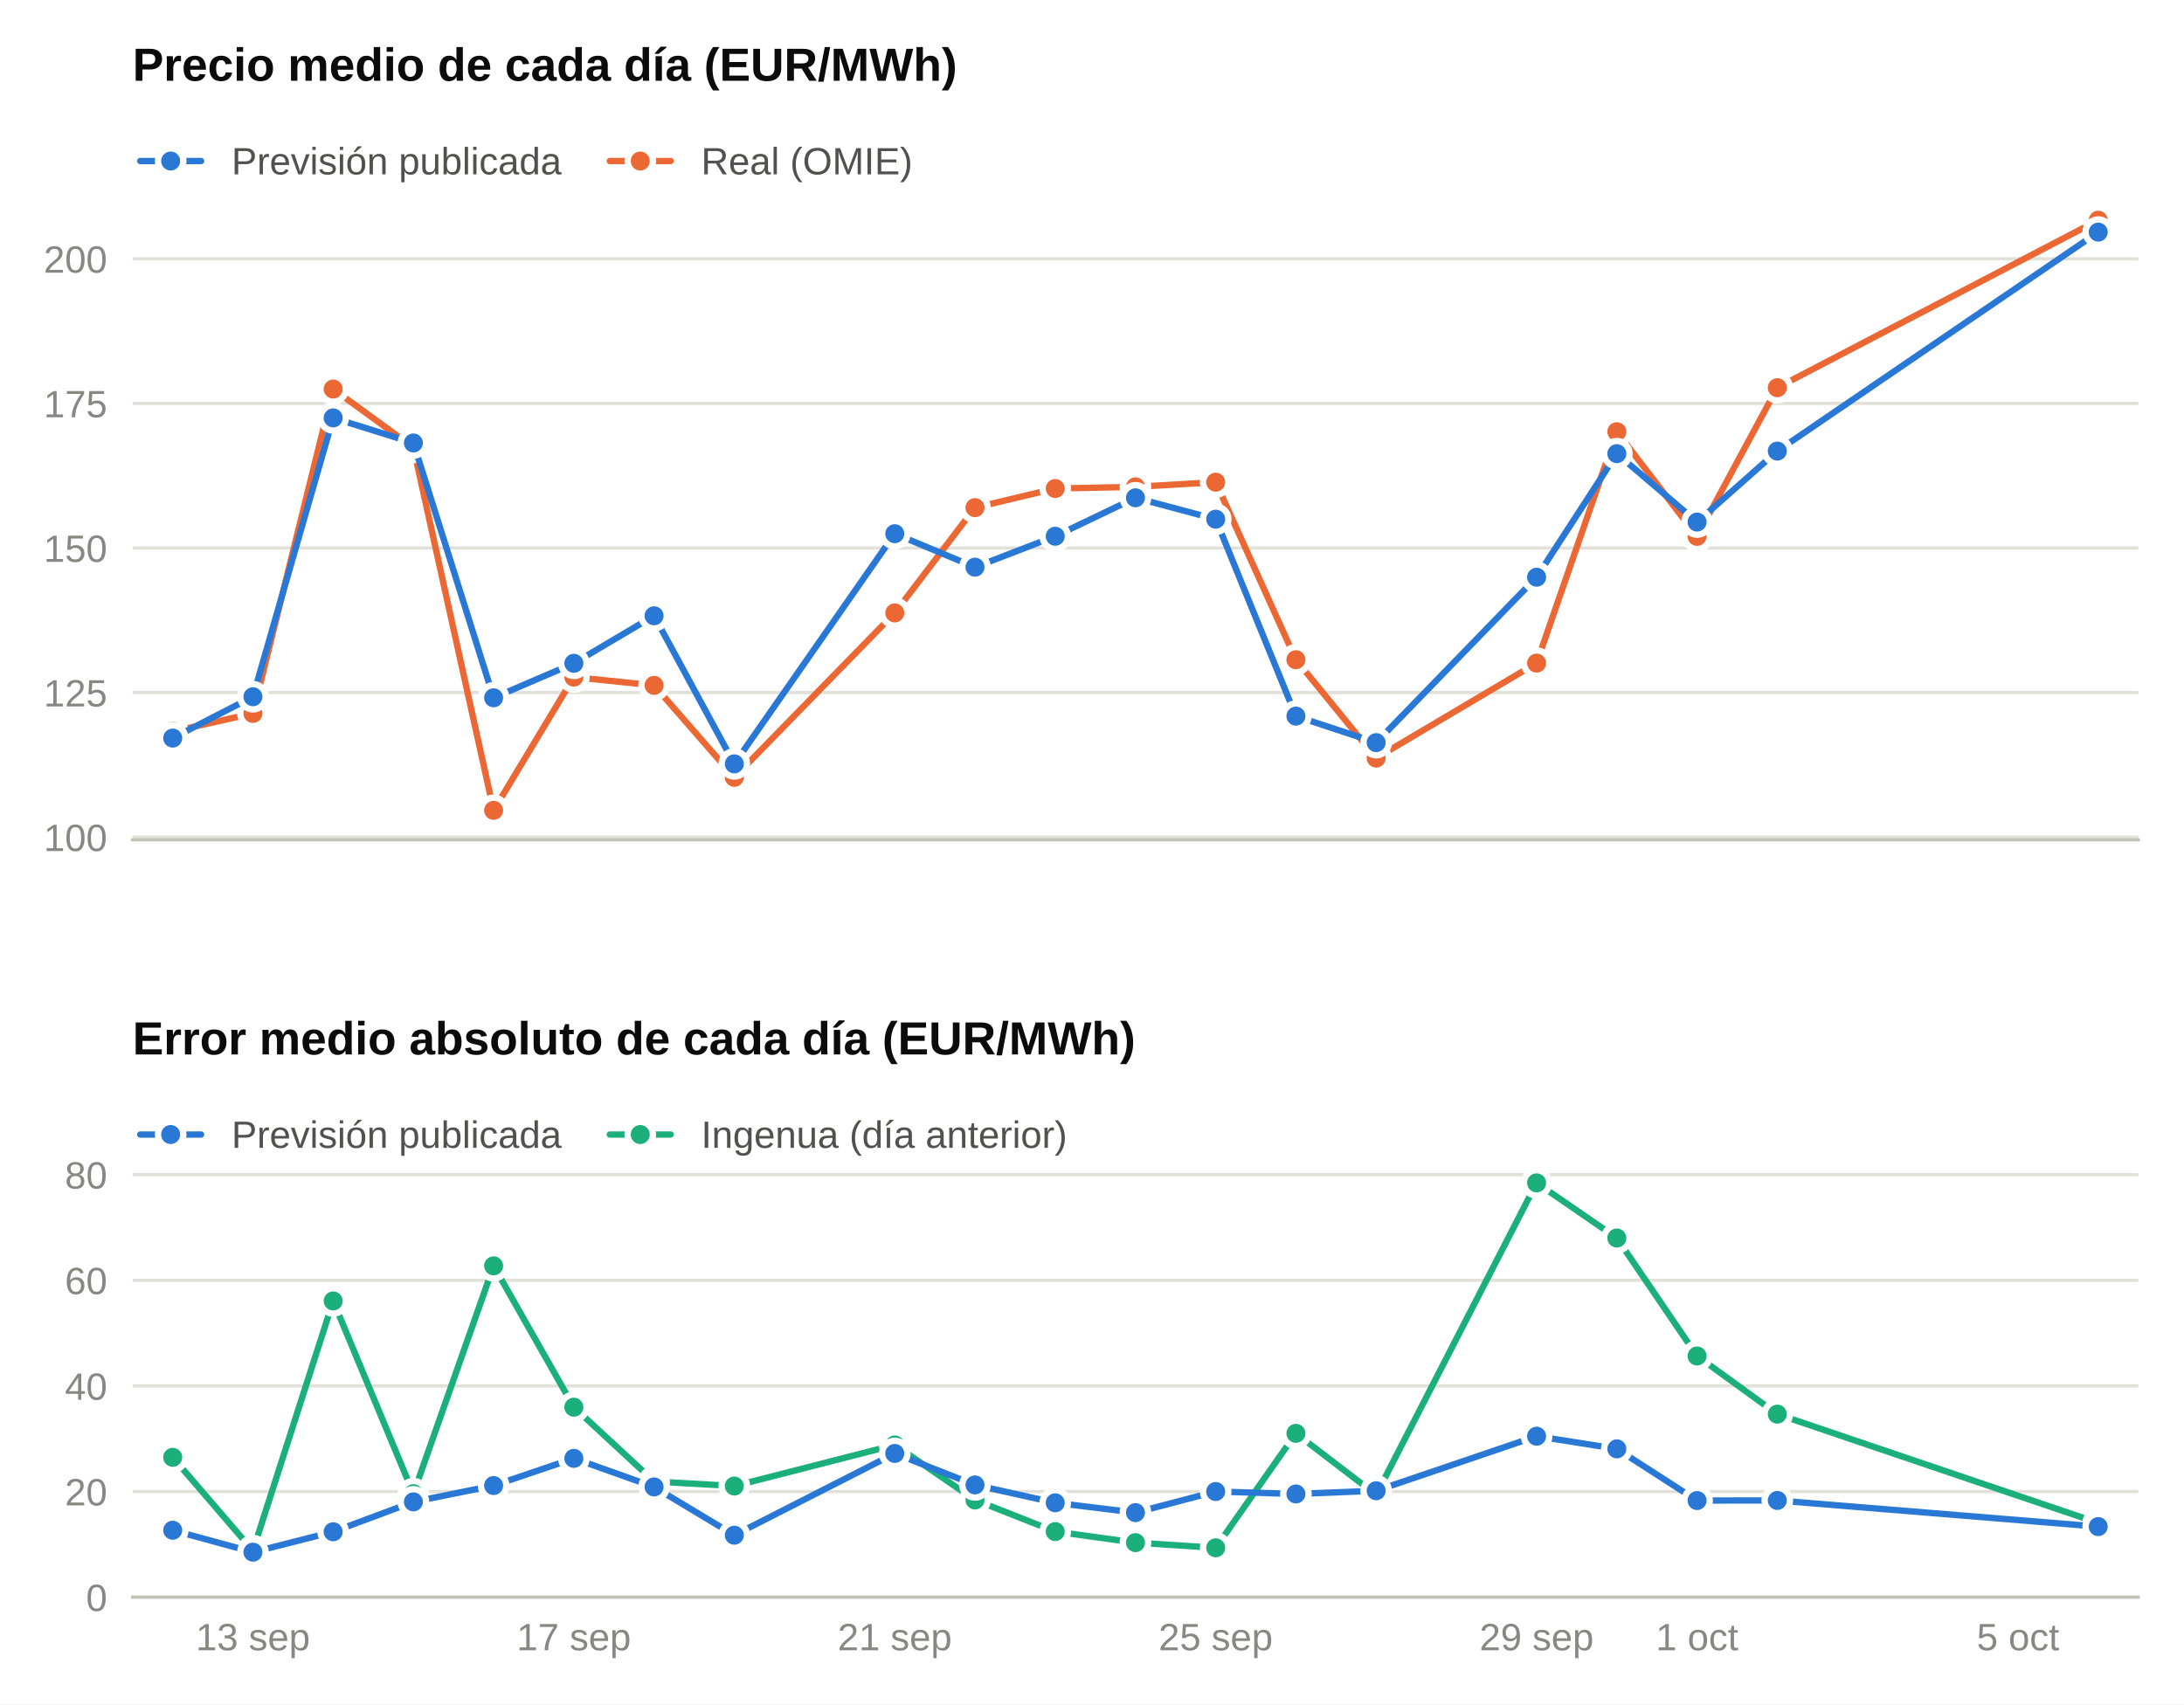
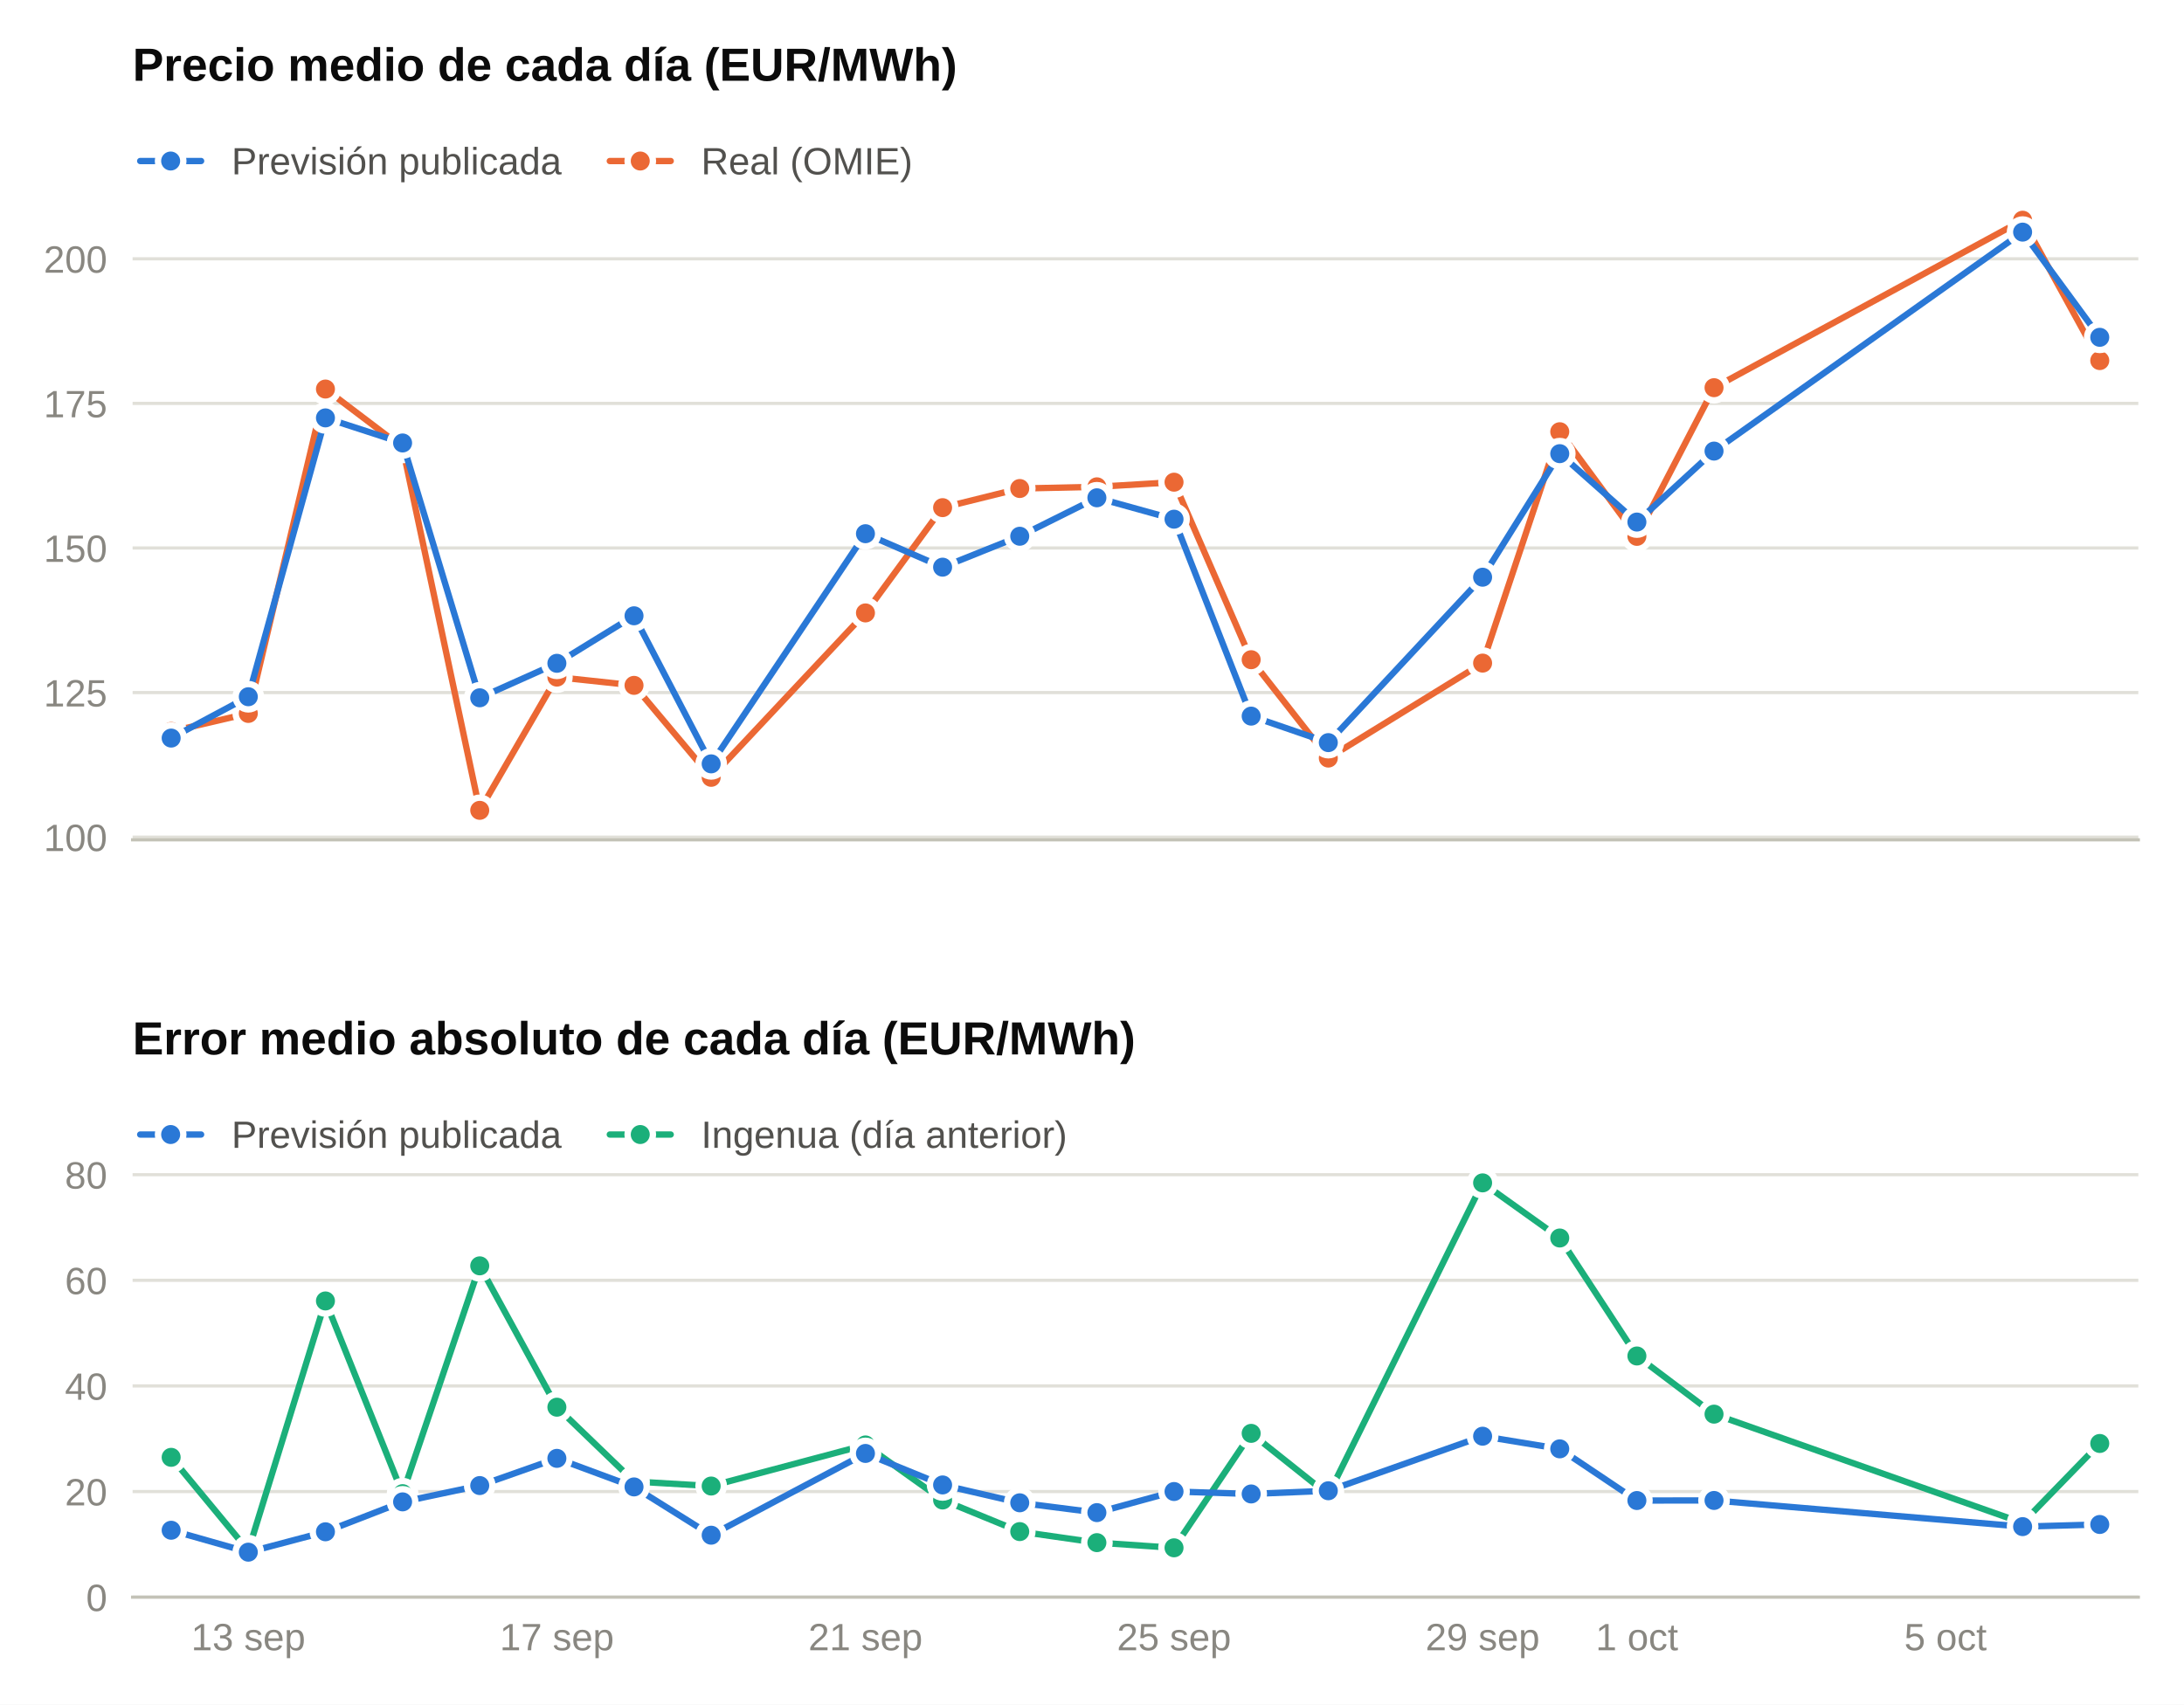
<svg xmlns="http://www.w3.org/2000/svg" xmlns:xlink="http://www.w3.org/1999/xlink" width="516.455pt" height="403.166pt" viewBox="0 0 516.455 403.166" version="1.1">
  <defs>
    <style type="text/css">*{stroke-linejoin: round; stroke-linecap: butt}</style>
  </defs>
  <g id="figure_1">
    <g id="patch_1">
      <path d="M 0 403.166  L 516.455 403.166  L 516.455 0  L 0 0  z " style="fill: #ffffff" />
    </g>
    <g id="axes_1">
      <g id="patch_2">
        <path d="M 31.355 198.629  L 505.655 198.629  L 505.655 45.103  L 31.355 45.103  z " style="fill: #ffffff" />
      </g>
      <g id="matplotlib.axis_1">
        <g id="xtick_1">
          <g id="line2d_1" />
        </g>
        <g id="xtick_2">
          <g id="line2d_2" />
        </g>
        <g id="xtick_3">
          <g id="line2d_3" />
        </g>
        <g id="xtick_4">
          <g id="line2d_4" />
        </g>
        <g id="xtick_5">
          <g id="line2d_5" />
        </g>
        <g id="xtick_6">
          <g id="line2d_6" />
        </g>
        <g id="xtick_7">
          <g id="line2d_7" />
        </g>
      </g>
      <g id="matplotlib.axis_2">
        <g id="ytick_1">
          <g id="line2d_8">
            <path d="M 31.355 197.997  L 505.655 197.997  " clip-path="url(#pcca6787718)" style="fill: none; stroke: #e1e0d9; stroke-width: 0.75; stroke-linecap: square" />
          </g>
          <g id="line2d_9" />
          <g id="text_1">
            <text style="font-size: 9px; font-family: 'Segoe UI', 'Helvetica Neue', 'Arial', 'DejaVu Sans', sans-serif; text-anchor: end; fill: #898781" x="25.355" y="201.273" transform="rotate(-0 25.35469 201.2735)">100</text>
          </g>
        </g>
        <g id="ytick_2">
          <g id="line2d_10">
            <path d="M 31.355 163.801  L 505.655 163.801  " clip-path="url(#pcca6787718)" style="fill: none; stroke: #e1e0d9; stroke-width: 0.75; stroke-linecap: square" />
          </g>
          <g id="line2d_11" />
          <g id="text_2">
            <text style="font-size: 9px; font-family: 'Segoe UI', 'Helvetica Neue', 'Arial', 'DejaVu Sans', sans-serif; text-anchor: end; fill: #898781" x="25.355" y="167.077" transform="rotate(-0 25.35469 167.0773)">125</text>
          </g>
        </g>
        <g id="ytick_3">
          <g id="line2d_12">
            <path d="M 31.355 129.605  L 505.655 129.605  " clip-path="url(#pcca6787718)" style="fill: none; stroke: #e1e0d9; stroke-width: 0.75; stroke-linecap: square" />
          </g>
          <g id="line2d_13" />
          <g id="text_3">
            <text style="font-size: 9px; font-family: 'Segoe UI', 'Helvetica Neue', 'Arial', 'DejaVu Sans', sans-serif; text-anchor: end; fill: #898781" x="25.355" y="132.881" transform="rotate(-0 25.35469 132.8811)">150</text>
          </g>
        </g>
        <g id="ytick_4">
          <g id="line2d_14">
            <path d="M 31.355 95.409  L 505.655 95.409  " clip-path="url(#pcca6787718)" style="fill: none; stroke: #e1e0d9; stroke-width: 0.75; stroke-linecap: square" />
          </g>
          <g id="line2d_15" />
          <g id="text_4">
            <text style="font-size: 9px; font-family: 'Segoe UI', 'Helvetica Neue', 'Arial', 'DejaVu Sans', sans-serif; text-anchor: end; fill: #898781" x="25.355" y="98.685" transform="rotate(-0 25.35469 98.68498)">175</text>
          </g>
        </g>
        <g id="ytick_5">
          <g id="line2d_16">
            <path d="M 31.355 61.213  L 505.655 61.213  " clip-path="url(#pcca6787718)" style="fill: none; stroke: #e1e0d9; stroke-width: 0.75; stroke-linecap: square" />
          </g>
          <g id="line2d_17" />
          <g id="text_5">
            <text style="font-size: 9px; font-family: 'Segoe UI', 'Helvetica Neue', 'Arial', 'DejaVu Sans', sans-serif; text-anchor: end; fill: #898781" x="25.355" y="64.489" transform="rotate(-0 25.35469 64.48881)">200</text>
          </g>
        </g>
      </g>
      <g id="line2d_18">
-         <path d="M 40.841 172.996  L 59.813 168.735  L 78.785 92.013  L 97.757 105.835  L 116.729 191.651  L 135.701 160.141  L 154.673 162.096  L 173.645 183.845  L 211.589 144.961  L 230.561 120.063  L 249.533 115.539  L 268.505 115.139  L 287.477 114.042  L 306.449 156.027  L 325.421 179.292  L 363.365 156.83  L 382.337 102.106  L 401.309 126.857  L 420.281 91.69  L 496.169 52.082  " clip-path="url(#pcca6787718)" style="fill: none; stroke: #eb6834; stroke-width: 1.5; stroke-linecap: round" />
+         <path d="M 40.476 172.996  L 58.718 168.735  L 76.96 92.013  L 95.203 105.835  L 113.445 191.651  L 131.687 160.141  L 149.93 162.096  L 168.172 183.845  L 204.657 144.961  L 222.899 120.063  L 241.141 115.539  L 259.384 115.139  L 277.626 114.042  L 295.868 156.027  L 314.11 179.292  L 350.595 156.83  L 368.837 102.106  L 387.08 126.857  L 405.322 91.69  L 478.291 52.082  L 496.534 85.28  " clip-path="url(#pcca6787718)" style="fill: none; stroke: #eb6834; stroke-width: 1.5; stroke-linecap: round" />
        <defs>
          <path id="m348eba89e2" d="M 0 3  C 0.796 3 1.559 2.684 2.121 2.121  C 2.684 1.559 3 0.796 3 0  C 3 -0.796 2.684 -1.559 2.121 -2.121  C 1.559 -2.684 0.796 -3 0 -3  C -0.796 -3 -1.559 -2.684 -2.121 -2.121  C -2.684 -1.559 -3 -0.796 -3 0  C -3 0.796 -2.684 1.559 -2.121 2.121  C -1.559 2.684 -0.796 3 0 3  z " style="stroke: #ffffff; stroke-width: 1.5" />
        </defs>
        <g clip-path="url(#pcca6787718)">
-           <use xlink:href="#m348eba89e2" x="40.841" y="172.996" style="fill: #eb6834; stroke: #ffffff; stroke-width: 1.5" />
-           <use xlink:href="#m348eba89e2" x="59.813" y="168.735" style="fill: #eb6834; stroke: #ffffff; stroke-width: 1.5" />
-           <use xlink:href="#m348eba89e2" x="78.785" y="92.013" style="fill: #eb6834; stroke: #ffffff; stroke-width: 1.5" />
-           <use xlink:href="#m348eba89e2" x="97.757" y="105.835" style="fill: #eb6834; stroke: #ffffff; stroke-width: 1.5" />
-           <use xlink:href="#m348eba89e2" x="116.729" y="191.651" style="fill: #eb6834; stroke: #ffffff; stroke-width: 1.5" />
-           <use xlink:href="#m348eba89e2" x="135.701" y="160.141" style="fill: #eb6834; stroke: #ffffff; stroke-width: 1.5" />
-           <use xlink:href="#m348eba89e2" x="154.673" y="162.096" style="fill: #eb6834; stroke: #ffffff; stroke-width: 1.5" />
-           <use xlink:href="#m348eba89e2" x="173.645" y="183.845" style="fill: #eb6834; stroke: #ffffff; stroke-width: 1.5" />
-           <use xlink:href="#m348eba89e2" x="211.589" y="144.961" style="fill: #eb6834; stroke: #ffffff; stroke-width: 1.5" />
-           <use xlink:href="#m348eba89e2" x="230.561" y="120.063" style="fill: #eb6834; stroke: #ffffff; stroke-width: 1.5" />
-           <use xlink:href="#m348eba89e2" x="249.533" y="115.539" style="fill: #eb6834; stroke: #ffffff; stroke-width: 1.5" />
-           <use xlink:href="#m348eba89e2" x="268.505" y="115.139" style="fill: #eb6834; stroke: #ffffff; stroke-width: 1.5" />
-           <use xlink:href="#m348eba89e2" x="287.477" y="114.042" style="fill: #eb6834; stroke: #ffffff; stroke-width: 1.5" />
-           <use xlink:href="#m348eba89e2" x="306.449" y="156.027" style="fill: #eb6834; stroke: #ffffff; stroke-width: 1.5" />
-           <use xlink:href="#m348eba89e2" x="325.421" y="179.292" style="fill: #eb6834; stroke: #ffffff; stroke-width: 1.5" />
-           <use xlink:href="#m348eba89e2" x="363.365" y="156.83" style="fill: #eb6834; stroke: #ffffff; stroke-width: 1.5" />
-           <use xlink:href="#m348eba89e2" x="382.337" y="102.106" style="fill: #eb6834; stroke: #ffffff; stroke-width: 1.5" />
-           <use xlink:href="#m348eba89e2" x="401.309" y="126.857" style="fill: #eb6834; stroke: #ffffff; stroke-width: 1.5" />
-           <use xlink:href="#m348eba89e2" x="420.281" y="91.69" style="fill: #eb6834; stroke: #ffffff; stroke-width: 1.5" />
-           <use xlink:href="#m348eba89e2" x="496.169" y="52.082" style="fill: #eb6834; stroke: #ffffff; stroke-width: 1.5" />
+           <use xlink:href="#m348eba89e2" x="40.476" y="172.996" style="fill: #eb6834; stroke: #ffffff; stroke-width: 1.5" />
+           <use xlink:href="#m348eba89e2" x="58.718" y="168.735" style="fill: #eb6834; stroke: #ffffff; stroke-width: 1.5" />
+           <use xlink:href="#m348eba89e2" x="76.96" y="92.013" style="fill: #eb6834; stroke: #ffffff; stroke-width: 1.5" />
+           <use xlink:href="#m348eba89e2" x="95.203" y="105.835" style="fill: #eb6834; stroke: #ffffff; stroke-width: 1.5" />
+           <use xlink:href="#m348eba89e2" x="113.445" y="191.651" style="fill: #eb6834; stroke: #ffffff; stroke-width: 1.5" />
+           <use xlink:href="#m348eba89e2" x="131.687" y="160.141" style="fill: #eb6834; stroke: #ffffff; stroke-width: 1.5" />
+           <use xlink:href="#m348eba89e2" x="149.93" y="162.096" style="fill: #eb6834; stroke: #ffffff; stroke-width: 1.5" />
+           <use xlink:href="#m348eba89e2" x="168.172" y="183.845" style="fill: #eb6834; stroke: #ffffff; stroke-width: 1.5" />
+           <use xlink:href="#m348eba89e2" x="204.657" y="144.961" style="fill: #eb6834; stroke: #ffffff; stroke-width: 1.5" />
+           <use xlink:href="#m348eba89e2" x="222.899" y="120.063" style="fill: #eb6834; stroke: #ffffff; stroke-width: 1.5" />
+           <use xlink:href="#m348eba89e2" x="241.141" y="115.539" style="fill: #eb6834; stroke: #ffffff; stroke-width: 1.5" />
+           <use xlink:href="#m348eba89e2" x="259.384" y="115.139" style="fill: #eb6834; stroke: #ffffff; stroke-width: 1.5" />
+           <use xlink:href="#m348eba89e2" x="277.626" y="114.042" style="fill: #eb6834; stroke: #ffffff; stroke-width: 1.5" />
+           <use xlink:href="#m348eba89e2" x="295.868" y="156.027" style="fill: #eb6834; stroke: #ffffff; stroke-width: 1.5" />
+           <use xlink:href="#m348eba89e2" x="314.11" y="179.292" style="fill: #eb6834; stroke: #ffffff; stroke-width: 1.5" />
+           <use xlink:href="#m348eba89e2" x="350.595" y="156.83" style="fill: #eb6834; stroke: #ffffff; stroke-width: 1.5" />
+           <use xlink:href="#m348eba89e2" x="368.837" y="102.106" style="fill: #eb6834; stroke: #ffffff; stroke-width: 1.5" />
+           <use xlink:href="#m348eba89e2" x="387.08" y="126.857" style="fill: #eb6834; stroke: #ffffff; stroke-width: 1.5" />
+           <use xlink:href="#m348eba89e2" x="405.322" y="91.69" style="fill: #eb6834; stroke: #ffffff; stroke-width: 1.5" />
+           <use xlink:href="#m348eba89e2" x="478.291" y="52.082" style="fill: #eb6834; stroke: #ffffff; stroke-width: 1.5" />
+           <use xlink:href="#m348eba89e2" x="496.534" y="85.28" style="fill: #eb6834; stroke: #ffffff; stroke-width: 1.5" />
        </g>
      </g>
      <g id="patch_3">
        <path d="M 31.355 198.629  L 505.655 198.629  " style="fill: none; stroke: #c3c2b7; stroke-width: 0.75; stroke-linejoin: miter; stroke-linecap: square" />
      </g>
      <g id="line2d_19">
-         <path d="M 40.841 174.563  L 59.813 164.785  L 78.785 98.835  L 97.757 104.766  L 116.729 165.035  L 135.701 156.877  L 154.673 145.64  L 173.645 180.659  L 211.589 126.227  L 230.561 134.141  L 249.533 126.827  L 268.505 117.732  L 287.477 122.792  L 306.449 169.369  L 325.421 175.635  L 363.365 136.515  L 382.337 107.296  L 401.309 123.47  L 420.281 106.687  L 496.169 54.899  " clip-path="url(#pcca6787718)" style="fill: none; stroke: #2a78d6; stroke-width: 1.5; stroke-linecap: round" />
+         <path d="M 40.476 174.563  L 58.718 164.785  L 76.96 98.835  L 95.203 104.766  L 113.445 165.035  L 131.687 156.877  L 149.93 145.64  L 168.172 180.659  L 204.657 126.227  L 222.899 134.141  L 241.141 126.827  L 259.384 117.732  L 277.626 122.792  L 295.868 169.369  L 314.11 175.635  L 350.595 136.515  L 368.837 107.296  L 387.08 123.47  L 405.322 106.687  L 478.291 54.899  L 496.534 79.778  " clip-path="url(#pcca6787718)" style="fill: none; stroke: #2a78d6; stroke-width: 1.5; stroke-linecap: round" />
        <defs>
          <path id="m79700483b9" d="M 0 3  C 0.796 3 1.559 2.684 2.121 2.121  C 2.684 1.559 3 0.796 3 0  C 3 -0.796 2.684 -1.559 2.121 -2.121  C 1.559 -2.684 0.796 -3 0 -3  C -0.796 -3 -1.559 -2.684 -2.121 -2.121  C -2.684 -1.559 -3 -0.796 -3 0  C -3 0.796 -2.684 1.559 -2.121 2.121  C -1.559 2.684 -0.796 3 0 3  z " style="stroke: #ffffff; stroke-width: 1.5" />
        </defs>
        <g clip-path="url(#pcca6787718)">
-           <use xlink:href="#m79700483b9" x="40.841" y="174.563" style="fill: #2a78d6; stroke: #ffffff; stroke-width: 1.5" />
-           <use xlink:href="#m79700483b9" x="59.813" y="164.785" style="fill: #2a78d6; stroke: #ffffff; stroke-width: 1.5" />
-           <use xlink:href="#m79700483b9" x="78.785" y="98.835" style="fill: #2a78d6; stroke: #ffffff; stroke-width: 1.5" />
-           <use xlink:href="#m79700483b9" x="97.757" y="104.766" style="fill: #2a78d6; stroke: #ffffff; stroke-width: 1.5" />
-           <use xlink:href="#m79700483b9" x="116.729" y="165.035" style="fill: #2a78d6; stroke: #ffffff; stroke-width: 1.5" />
-           <use xlink:href="#m79700483b9" x="135.701" y="156.877" style="fill: #2a78d6; stroke: #ffffff; stroke-width: 1.5" />
-           <use xlink:href="#m79700483b9" x="154.673" y="145.64" style="fill: #2a78d6; stroke: #ffffff; stroke-width: 1.5" />
-           <use xlink:href="#m79700483b9" x="173.645" y="180.659" style="fill: #2a78d6; stroke: #ffffff; stroke-width: 1.5" />
-           <use xlink:href="#m79700483b9" x="211.589" y="126.227" style="fill: #2a78d6; stroke: #ffffff; stroke-width: 1.5" />
-           <use xlink:href="#m79700483b9" x="230.561" y="134.141" style="fill: #2a78d6; stroke: #ffffff; stroke-width: 1.5" />
-           <use xlink:href="#m79700483b9" x="249.533" y="126.827" style="fill: #2a78d6; stroke: #ffffff; stroke-width: 1.5" />
-           <use xlink:href="#m79700483b9" x="268.505" y="117.732" style="fill: #2a78d6; stroke: #ffffff; stroke-width: 1.5" />
-           <use xlink:href="#m79700483b9" x="287.477" y="122.792" style="fill: #2a78d6; stroke: #ffffff; stroke-width: 1.5" />
-           <use xlink:href="#m79700483b9" x="306.449" y="169.369" style="fill: #2a78d6; stroke: #ffffff; stroke-width: 1.5" />
-           <use xlink:href="#m79700483b9" x="325.421" y="175.635" style="fill: #2a78d6; stroke: #ffffff; stroke-width: 1.5" />
-           <use xlink:href="#m79700483b9" x="363.365" y="136.515" style="fill: #2a78d6; stroke: #ffffff; stroke-width: 1.5" />
-           <use xlink:href="#m79700483b9" x="382.337" y="107.296" style="fill: #2a78d6; stroke: #ffffff; stroke-width: 1.5" />
-           <use xlink:href="#m79700483b9" x="401.309" y="123.47" style="fill: #2a78d6; stroke: #ffffff; stroke-width: 1.5" />
-           <use xlink:href="#m79700483b9" x="420.281" y="106.687" style="fill: #2a78d6; stroke: #ffffff; stroke-width: 1.5" />
-           <use xlink:href="#m79700483b9" x="496.169" y="54.899" style="fill: #2a78d6; stroke: #ffffff; stroke-width: 1.5" />
+           <use xlink:href="#m79700483b9" x="40.476" y="174.563" style="fill: #2a78d6; stroke: #ffffff; stroke-width: 1.5" />
+           <use xlink:href="#m79700483b9" x="58.718" y="164.785" style="fill: #2a78d6; stroke: #ffffff; stroke-width: 1.5" />
+           <use xlink:href="#m79700483b9" x="76.96" y="98.835" style="fill: #2a78d6; stroke: #ffffff; stroke-width: 1.5" />
+           <use xlink:href="#m79700483b9" x="95.203" y="104.766" style="fill: #2a78d6; stroke: #ffffff; stroke-width: 1.5" />
+           <use xlink:href="#m79700483b9" x="113.445" y="165.035" style="fill: #2a78d6; stroke: #ffffff; stroke-width: 1.5" />
+           <use xlink:href="#m79700483b9" x="131.687" y="156.877" style="fill: #2a78d6; stroke: #ffffff; stroke-width: 1.5" />
+           <use xlink:href="#m79700483b9" x="149.93" y="145.64" style="fill: #2a78d6; stroke: #ffffff; stroke-width: 1.5" />
+           <use xlink:href="#m79700483b9" x="168.172" y="180.659" style="fill: #2a78d6; stroke: #ffffff; stroke-width: 1.5" />
+           <use xlink:href="#m79700483b9" x="204.657" y="126.227" style="fill: #2a78d6; stroke: #ffffff; stroke-width: 1.5" />
+           <use xlink:href="#m79700483b9" x="222.899" y="134.141" style="fill: #2a78d6; stroke: #ffffff; stroke-width: 1.5" />
+           <use xlink:href="#m79700483b9" x="241.141" y="126.827" style="fill: #2a78d6; stroke: #ffffff; stroke-width: 1.5" />
+           <use xlink:href="#m79700483b9" x="259.384" y="117.732" style="fill: #2a78d6; stroke: #ffffff; stroke-width: 1.5" />
+           <use xlink:href="#m79700483b9" x="277.626" y="122.792" style="fill: #2a78d6; stroke: #ffffff; stroke-width: 1.5" />
+           <use xlink:href="#m79700483b9" x="295.868" y="169.369" style="fill: #2a78d6; stroke: #ffffff; stroke-width: 1.5" />
+           <use xlink:href="#m79700483b9" x="314.11" y="175.635" style="fill: #2a78d6; stroke: #ffffff; stroke-width: 1.5" />
+           <use xlink:href="#m79700483b9" x="350.595" y="136.515" style="fill: #2a78d6; stroke: #ffffff; stroke-width: 1.5" />
+           <use xlink:href="#m79700483b9" x="368.837" y="107.296" style="fill: #2a78d6; stroke: #ffffff; stroke-width: 1.5" />
+           <use xlink:href="#m79700483b9" x="387.08" y="123.47" style="fill: #2a78d6; stroke: #ffffff; stroke-width: 1.5" />
+           <use xlink:href="#m79700483b9" x="405.322" y="106.687" style="fill: #2a78d6; stroke: #ffffff; stroke-width: 1.5" />
+           <use xlink:href="#m79700483b9" x="478.291" y="54.899" style="fill: #2a78d6; stroke: #ffffff; stroke-width: 1.5" />
+           <use xlink:href="#m79700483b9" x="496.534" y="79.778" style="fill: #2a78d6; stroke: #ffffff; stroke-width: 1.5" />
        </g>
      </g>
      <g id="text_6">
        <text style="font-weight: 600; font-size: 11px; font-family: 'Segoe UI', 'Helvetica Neue', 'Arial', 'DejaVu Sans', sans-serif; text-anchor: start; fill: #0b0b0b" x="31.355" y="19.103" transform="rotate(-0 31.35469 19.10328)">Precio medio de cada día (EUR/MWh)</text>
      </g>
      <g id="legend_1">
        <g id="line2d_20">
          <path d="M 33.155 38.083  L 40.355 38.083  L 47.555 38.083  " style="fill: none; stroke: #2a78d6; stroke-width: 1.5; stroke-linecap: round" />
          <g>
            <use xlink:href="#m79700483b9" x="40.355" y="38.083" style="fill: #2a78d6; stroke: #ffffff; stroke-width: 1.5" />
          </g>
        </g>
        <g id="text_7">
          <text style="font-size: 9px; font-family: 'Segoe UI', 'Helvetica Neue', 'Arial', 'DejaVu Sans', sans-serif; text-anchor: start; fill: #52514e" x="54.755" y="41.233" transform="rotate(-0 54.75469 41.23328)">Previsión publicada</text>
        </g>
        <g id="line2d_21">
          <path d="M 144.203 38.083  L 151.403 38.083  L 158.603 38.083  " style="fill: none; stroke: #eb6834; stroke-width: 1.5; stroke-linecap: round" />
          <g>
            <use xlink:href="#m348eba89e2" x="151.403" y="38.083" style="fill: #eb6834; stroke: #ffffff; stroke-width: 1.5" />
          </g>
        </g>
        <g id="text_8">
          <text style="font-size: 9px; font-family: 'Segoe UI', 'Helvetica Neue', 'Arial', 'DejaVu Sans', sans-serif; text-anchor: start; fill: #52514e" x="165.803" y="41.233" transform="rotate(-0 165.8034 41.23328)">Real (OMIE)</text>
        </g>
      </g>
    </g>
    <g id="axes_2">
      <g id="patch_4">
        <path d="M 31.355 377.743  L 505.655 377.743  L 505.655 275.393  L 31.355 275.393  z " style="fill: #ffffff" />
      </g>
      <g id="matplotlib.axis_3">
        <g id="xtick_8">
          <g id="line2d_22" />
          <g id="text_9">
-             <text style="font-size: 9px; font-family: 'Segoe UI', 'Helvetica Neue', 'Arial', 'DejaVu Sans', sans-serif; text-anchor: middle; fill: #898781" x="59.813" y="390.296" transform="rotate(-0 59.81269 390.2955)">13 sep</text>
+             <text style="font-size: 9px; font-family: 'Segoe UI', 'Helvetica Neue', 'Arial', 'DejaVu Sans', sans-serif; text-anchor: middle; fill: #898781" x="58.718" y="390.296" transform="rotate(-0 58.71815 390.2955)">13 sep</text>
          </g>
        </g>
        <g id="xtick_9">
          <g id="line2d_23" />
          <g id="text_10">
-             <text style="font-size: 9px; font-family: 'Segoe UI', 'Helvetica Neue', 'Arial', 'DejaVu Sans', sans-serif; text-anchor: middle; fill: #898781" x="135.701" y="390.296" transform="rotate(-0 135.7007 390.2955)">17 sep</text>
+             <text style="font-size: 9px; font-family: 'Segoe UI', 'Helvetica Neue', 'Arial', 'DejaVu Sans', sans-serif; text-anchor: middle; fill: #898781" x="131.687" y="390.296" transform="rotate(-0 131.6874 390.2955)">17 sep</text>
          </g>
        </g>
        <g id="xtick_10">
          <g id="line2d_24" />
          <g id="text_11">
-             <text style="font-size: 9px; font-family: 'Segoe UI', 'Helvetica Neue', 'Arial', 'DejaVu Sans', sans-serif; text-anchor: middle; fill: #898781" x="211.589" y="390.296" transform="rotate(-0 211.5887 390.2955)">21 sep</text>
+             <text style="font-size: 9px; font-family: 'Segoe UI', 'Helvetica Neue', 'Arial', 'DejaVu Sans', sans-serif; text-anchor: middle; fill: #898781" x="204.657" y="390.296" transform="rotate(-0 204.6566 390.2955)">21 sep</text>
          </g>
        </g>
        <g id="xtick_11">
          <g id="line2d_25" />
          <g id="text_12">
-             <text style="font-size: 9px; font-family: 'Segoe UI', 'Helvetica Neue', 'Arial', 'DejaVu Sans', sans-serif; text-anchor: middle; fill: #898781" x="287.477" y="390.296" transform="rotate(-0 287.4767 390.2955)">25 sep</text>
+             <text style="font-size: 9px; font-family: 'Segoe UI', 'Helvetica Neue', 'Arial', 'DejaVu Sans', sans-serif; text-anchor: middle; fill: #898781" x="277.626" y="390.296" transform="rotate(-0 277.6258 390.2955)">25 sep</text>
          </g>
        </g>
        <g id="xtick_12">
          <g id="line2d_26" />
          <g id="text_13">
-             <text style="font-size: 9px; font-family: 'Segoe UI', 'Helvetica Neue', 'Arial', 'DejaVu Sans', sans-serif; text-anchor: middle; fill: #898781" x="363.365" y="390.296" transform="rotate(-0 363.3647 390.2955)">29 sep</text>
+             <text style="font-size: 9px; font-family: 'Segoe UI', 'Helvetica Neue', 'Arial', 'DejaVu Sans', sans-serif; text-anchor: middle; fill: #898781" x="350.595" y="390.296" transform="rotate(-0 350.5951 390.2955)">29 sep</text>
          </g>
        </g>
        <g id="xtick_13">
          <g id="line2d_27" />
          <g id="text_14">
-             <text style="font-size: 9px; font-family: 'Segoe UI', 'Helvetica Neue', 'Arial', 'DejaVu Sans', sans-serif; text-anchor: middle; fill: #898781" x="401.309" y="390.296" transform="rotate(-0 401.3087 390.2955)">1 oct</text>
+             <text style="font-size: 9px; font-family: 'Segoe UI', 'Helvetica Neue', 'Arial', 'DejaVu Sans', sans-serif; text-anchor: middle; fill: #898781" x="387.08" y="390.296" transform="rotate(-0 387.0797 390.2955)">1 oct</text>
          </g>
        </g>
        <g id="xtick_14">
          <g id="line2d_28" />
          <g id="text_15">
-             <text style="font-size: 9px; font-family: 'Segoe UI', 'Helvetica Neue', 'Arial', 'DejaVu Sans', sans-serif; text-anchor: middle; fill: #898781" x="477.197" y="390.296" transform="rotate(-0 477.1967 390.2955)">5 oct</text>
+             <text style="font-size: 9px; font-family: 'Segoe UI', 'Helvetica Neue', 'Arial', 'DejaVu Sans', sans-serif; text-anchor: middle; fill: #898781" x="460.049" y="390.296" transform="rotate(-0 460.0489 390.2955)">5 oct</text>
          </g>
        </g>
      </g>
      <g id="matplotlib.axis_4">
        <g id="ytick_6">
          <g id="line2d_29">
            <path d="M 31.355 377.743  L 505.655 377.743  " clip-path="url(#pa7844a86a4)" style="fill: none; stroke: #e1e0d9; stroke-width: 0.75; stroke-linecap: square" />
          </g>
          <g id="line2d_30" />
          <g id="text_16">
            <text style="font-size: 9px; font-family: 'Segoe UI', 'Helvetica Neue', 'Arial', 'DejaVu Sans', sans-serif; text-anchor: end; fill: #898781" x="25.355" y="381.019" transform="rotate(-0 25.35469 381.0194)">0</text>
          </g>
        </g>
        <g id="ytick_7">
          <g id="line2d_31">
            <path d="M 31.355 352.763  L 505.655 352.763  " clip-path="url(#pa7844a86a4)" style="fill: none; stroke: #e1e0d9; stroke-width: 0.75; stroke-linecap: square" />
          </g>
          <g id="line2d_32" />
          <g id="text_17">
            <text style="font-size: 9px; font-family: 'Segoe UI', 'Helvetica Neue', 'Arial', 'DejaVu Sans', sans-serif; text-anchor: end; fill: #898781" x="25.355" y="356.039" transform="rotate(-0 25.35469 356.0392)">20</text>
          </g>
        </g>
        <g id="ytick_8">
          <g id="line2d_33">
            <path d="M 31.355 327.783  L 505.655 327.783  " clip-path="url(#pa7844a86a4)" style="fill: none; stroke: #e1e0d9; stroke-width: 0.75; stroke-linecap: square" />
          </g>
          <g id="line2d_34" />
          <g id="text_18">
            <text style="font-size: 9px; font-family: 'Segoe UI', 'Helvetica Neue', 'Arial', 'DejaVu Sans', sans-serif; text-anchor: end; fill: #898781" x="25.355" y="331.059" transform="rotate(-0 25.35469 331.059)">40</text>
          </g>
        </g>
        <g id="ytick_9">
          <g id="line2d_35">
            <path d="M 31.355 302.803  L 505.655 302.803  " clip-path="url(#pa7844a86a4)" style="fill: none; stroke: #e1e0d9; stroke-width: 0.75; stroke-linecap: square" />
          </g>
          <g id="line2d_36" />
          <g id="text_19">
            <text style="font-size: 9px; font-family: 'Segoe UI', 'Helvetica Neue', 'Arial', 'DejaVu Sans', sans-serif; text-anchor: end; fill: #898781" x="25.355" y="306.079" transform="rotate(-0 25.35469 306.0788)">60</text>
          </g>
        </g>
        <g id="ytick_10">
          <g id="line2d_37">
            <path d="M 31.355 277.822  L 505.655 277.822  " clip-path="url(#pa7844a86a4)" style="fill: none; stroke: #e1e0d9; stroke-width: 0.75; stroke-linecap: square" />
          </g>
          <g id="line2d_38" />
          <g id="text_20">
            <text style="font-size: 9px; font-family: 'Segoe UI', 'Helvetica Neue', 'Arial', 'DejaVu Sans', sans-serif; text-anchor: end; fill: #898781" x="25.355" y="281.099" transform="rotate(-0 25.35469 281.0986)">80</text>
          </g>
        </g>
      </g>
      <g id="line2d_39">
-         <path d="M 40.841 344.673  L 59.813 366.743  L 78.785 307.687  L 97.757 353.265  L 116.729 299.383  L 135.701 332.814  L 154.673 350.389  L 173.645 351.461  L 211.589 341.743  L 230.561 354.761  L 249.533 362.235  L 268.505 364.848  L 287.477 366.072  L 306.449 339.004  L 325.421 353.535  L 363.365 279.76  L 382.337 292.8  L 401.309 320.702  L 420.281 334.459  L 496.169 360.185  " clip-path="url(#pa7844a86a4)" style="fill: none; stroke: #1baf7a; stroke-width: 1.5; stroke-linecap: round" />
+         <path d="M 40.476 344.673  L 58.718 366.743  L 76.96 307.687  L 95.203 353.265  L 113.445 299.383  L 131.687 332.814  L 149.93 350.389  L 168.172 351.461  L 204.657 341.743  L 222.899 354.761  L 241.141 362.235  L 259.384 364.848  L 277.626 366.072  L 295.868 339.004  L 314.11 353.535  L 350.595 279.76  L 368.837 292.8  L 387.08 320.702  L 405.322 334.459  L 478.291 360.185  L 496.534 341.394  " clip-path="url(#pa7844a86a4)" style="fill: none; stroke: #1baf7a; stroke-width: 1.5; stroke-linecap: round" />
        <defs>
          <path id="m23fb859ee0" d="M 0 3  C 0.796 3 1.559 2.684 2.121 2.121  C 2.684 1.559 3 0.796 3 0  C 3 -0.796 2.684 -1.559 2.121 -2.121  C 1.559 -2.684 0.796 -3 0 -3  C -0.796 -3 -1.559 -2.684 -2.121 -2.121  C -2.684 -1.559 -3 -0.796 -3 0  C -3 0.796 -2.684 1.559 -2.121 2.121  C -1.559 2.684 -0.796 3 0 3  z " style="stroke: #ffffff; stroke-width: 1.5" />
        </defs>
        <g clip-path="url(#pa7844a86a4)">
-           <use xlink:href="#m23fb859ee0" x="40.841" y="344.673" style="fill: #1baf7a; stroke: #ffffff; stroke-width: 1.5" />
-           <use xlink:href="#m23fb859ee0" x="59.813" y="366.743" style="fill: #1baf7a; stroke: #ffffff; stroke-width: 1.5" />
-           <use xlink:href="#m23fb859ee0" x="78.785" y="307.687" style="fill: #1baf7a; stroke: #ffffff; stroke-width: 1.5" />
-           <use xlink:href="#m23fb859ee0" x="97.757" y="353.265" style="fill: #1baf7a; stroke: #ffffff; stroke-width: 1.5" />
-           <use xlink:href="#m23fb859ee0" x="116.729" y="299.383" style="fill: #1baf7a; stroke: #ffffff; stroke-width: 1.5" />
-           <use xlink:href="#m23fb859ee0" x="135.701" y="332.814" style="fill: #1baf7a; stroke: #ffffff; stroke-width: 1.5" />
-           <use xlink:href="#m23fb859ee0" x="154.673" y="350.389" style="fill: #1baf7a; stroke: #ffffff; stroke-width: 1.5" />
-           <use xlink:href="#m23fb859ee0" x="173.645" y="351.461" style="fill: #1baf7a; stroke: #ffffff; stroke-width: 1.5" />
-           <use xlink:href="#m23fb859ee0" x="211.589" y="341.743" style="fill: #1baf7a; stroke: #ffffff; stroke-width: 1.5" />
-           <use xlink:href="#m23fb859ee0" x="230.561" y="354.761" style="fill: #1baf7a; stroke: #ffffff; stroke-width: 1.5" />
-           <use xlink:href="#m23fb859ee0" x="249.533" y="362.235" style="fill: #1baf7a; stroke: #ffffff; stroke-width: 1.5" />
-           <use xlink:href="#m23fb859ee0" x="268.505" y="364.848" style="fill: #1baf7a; stroke: #ffffff; stroke-width: 1.5" />
-           <use xlink:href="#m23fb859ee0" x="287.477" y="366.072" style="fill: #1baf7a; stroke: #ffffff; stroke-width: 1.5" />
-           <use xlink:href="#m23fb859ee0" x="306.449" y="339.004" style="fill: #1baf7a; stroke: #ffffff; stroke-width: 1.5" />
-           <use xlink:href="#m23fb859ee0" x="325.421" y="353.535" style="fill: #1baf7a; stroke: #ffffff; stroke-width: 1.5" />
-           <use xlink:href="#m23fb859ee0" x="363.365" y="279.76" style="fill: #1baf7a; stroke: #ffffff; stroke-width: 1.5" />
-           <use xlink:href="#m23fb859ee0" x="382.337" y="292.8" style="fill: #1baf7a; stroke: #ffffff; stroke-width: 1.5" />
-           <use xlink:href="#m23fb859ee0" x="401.309" y="320.702" style="fill: #1baf7a; stroke: #ffffff; stroke-width: 1.5" />
-           <use xlink:href="#m23fb859ee0" x="420.281" y="334.459" style="fill: #1baf7a; stroke: #ffffff; stroke-width: 1.5" />
-           <use xlink:href="#m23fb859ee0" x="496.169" y="360.185" style="fill: #1baf7a; stroke: #ffffff; stroke-width: 1.5" />
+           <use xlink:href="#m23fb859ee0" x="40.476" y="344.673" style="fill: #1baf7a; stroke: #ffffff; stroke-width: 1.5" />
+           <use xlink:href="#m23fb859ee0" x="58.718" y="366.743" style="fill: #1baf7a; stroke: #ffffff; stroke-width: 1.5" />
+           <use xlink:href="#m23fb859ee0" x="76.96" y="307.687" style="fill: #1baf7a; stroke: #ffffff; stroke-width: 1.5" />
+           <use xlink:href="#m23fb859ee0" x="95.203" y="353.265" style="fill: #1baf7a; stroke: #ffffff; stroke-width: 1.5" />
+           <use xlink:href="#m23fb859ee0" x="113.445" y="299.383" style="fill: #1baf7a; stroke: #ffffff; stroke-width: 1.5" />
+           <use xlink:href="#m23fb859ee0" x="131.687" y="332.814" style="fill: #1baf7a; stroke: #ffffff; stroke-width: 1.5" />
+           <use xlink:href="#m23fb859ee0" x="149.93" y="350.389" style="fill: #1baf7a; stroke: #ffffff; stroke-width: 1.5" />
+           <use xlink:href="#m23fb859ee0" x="168.172" y="351.461" style="fill: #1baf7a; stroke: #ffffff; stroke-width: 1.5" />
+           <use xlink:href="#m23fb859ee0" x="204.657" y="341.743" style="fill: #1baf7a; stroke: #ffffff; stroke-width: 1.5" />
+           <use xlink:href="#m23fb859ee0" x="222.899" y="354.761" style="fill: #1baf7a; stroke: #ffffff; stroke-width: 1.5" />
+           <use xlink:href="#m23fb859ee0" x="241.141" y="362.235" style="fill: #1baf7a; stroke: #ffffff; stroke-width: 1.5" />
+           <use xlink:href="#m23fb859ee0" x="259.384" y="364.848" style="fill: #1baf7a; stroke: #ffffff; stroke-width: 1.5" />
+           <use xlink:href="#m23fb859ee0" x="277.626" y="366.072" style="fill: #1baf7a; stroke: #ffffff; stroke-width: 1.5" />
+           <use xlink:href="#m23fb859ee0" x="295.868" y="339.004" style="fill: #1baf7a; stroke: #ffffff; stroke-width: 1.5" />
+           <use xlink:href="#m23fb859ee0" x="314.11" y="353.535" style="fill: #1baf7a; stroke: #ffffff; stroke-width: 1.5" />
+           <use xlink:href="#m23fb859ee0" x="350.595" y="279.76" style="fill: #1baf7a; stroke: #ffffff; stroke-width: 1.5" />
+           <use xlink:href="#m23fb859ee0" x="368.837" y="292.8" style="fill: #1baf7a; stroke: #ffffff; stroke-width: 1.5" />
+           <use xlink:href="#m23fb859ee0" x="387.08" y="320.702" style="fill: #1baf7a; stroke: #ffffff; stroke-width: 1.5" />
+           <use xlink:href="#m23fb859ee0" x="405.322" y="334.459" style="fill: #1baf7a; stroke: #ffffff; stroke-width: 1.5" />
+           <use xlink:href="#m23fb859ee0" x="478.291" y="360.185" style="fill: #1baf7a; stroke: #ffffff; stroke-width: 1.5" />
+           <use xlink:href="#m23fb859ee0" x="496.534" y="341.394" style="fill: #1baf7a; stroke: #ffffff; stroke-width: 1.5" />
        </g>
      </g>
      <g id="patch_5">
        <path d="M 31.355 377.743  L 505.655 377.743  " style="fill: none; stroke: #c3c2b7; stroke-width: 0.75; stroke-linejoin: miter; stroke-linecap: square" />
      </g>
      <g id="line2d_40">
-         <path d="M 40.841 361.917  L 59.813 367.102  L 78.785 362.281  L 97.757 355.205  L 116.729 351.348  L 135.701 344.916  L 154.673 351.67  L 173.645 363.089  L 211.589 343.753  L 230.561 351.201  L 249.533 355.426  L 268.505 357.748  L 287.477 352.758  L 306.449 353.335  L 325.421 352.577  L 363.365 339.676  L 382.337 342.667  L 401.309 354.887  L 420.281 354.871  L 496.169 361.059  " clip-path="url(#pa7844a86a4)" style="fill: none; stroke: #2a78d6; stroke-width: 1.5; stroke-linecap: round" />
+         <path d="M 40.476 361.917  L 58.718 367.102  L 76.96 362.281  L 95.203 355.205  L 113.445 351.348  L 131.687 344.916  L 149.93 351.67  L 168.172 363.089  L 204.657 343.753  L 222.899 351.201  L 241.141 355.426  L 259.384 357.748  L 277.626 352.758  L 295.868 353.335  L 314.11 352.577  L 350.595 339.676  L 368.837 342.667  L 387.08 354.887  L 405.322 354.871  L 478.291 361.059  L 496.534 360.552  " clip-path="url(#pa7844a86a4)" style="fill: none; stroke: #2a78d6; stroke-width: 1.5; stroke-linecap: round" />
        <g clip-path="url(#pa7844a86a4)">
-           <use xlink:href="#m79700483b9" x="40.841" y="361.917" style="fill: #2a78d6; stroke: #ffffff; stroke-width: 1.5" />
-           <use xlink:href="#m79700483b9" x="59.813" y="367.102" style="fill: #2a78d6; stroke: #ffffff; stroke-width: 1.5" />
-           <use xlink:href="#m79700483b9" x="78.785" y="362.281" style="fill: #2a78d6; stroke: #ffffff; stroke-width: 1.5" />
-           <use xlink:href="#m79700483b9" x="97.757" y="355.205" style="fill: #2a78d6; stroke: #ffffff; stroke-width: 1.5" />
-           <use xlink:href="#m79700483b9" x="116.729" y="351.348" style="fill: #2a78d6; stroke: #ffffff; stroke-width: 1.5" />
-           <use xlink:href="#m79700483b9" x="135.701" y="344.916" style="fill: #2a78d6; stroke: #ffffff; stroke-width: 1.5" />
-           <use xlink:href="#m79700483b9" x="154.673" y="351.67" style="fill: #2a78d6; stroke: #ffffff; stroke-width: 1.5" />
-           <use xlink:href="#m79700483b9" x="173.645" y="363.089" style="fill: #2a78d6; stroke: #ffffff; stroke-width: 1.5" />
-           <use xlink:href="#m79700483b9" x="211.589" y="343.753" style="fill: #2a78d6; stroke: #ffffff; stroke-width: 1.5" />
-           <use xlink:href="#m79700483b9" x="230.561" y="351.201" style="fill: #2a78d6; stroke: #ffffff; stroke-width: 1.5" />
-           <use xlink:href="#m79700483b9" x="249.533" y="355.426" style="fill: #2a78d6; stroke: #ffffff; stroke-width: 1.5" />
-           <use xlink:href="#m79700483b9" x="268.505" y="357.748" style="fill: #2a78d6; stroke: #ffffff; stroke-width: 1.5" />
-           <use xlink:href="#m79700483b9" x="287.477" y="352.758" style="fill: #2a78d6; stroke: #ffffff; stroke-width: 1.5" />
-           <use xlink:href="#m79700483b9" x="306.449" y="353.335" style="fill: #2a78d6; stroke: #ffffff; stroke-width: 1.5" />
-           <use xlink:href="#m79700483b9" x="325.421" y="352.577" style="fill: #2a78d6; stroke: #ffffff; stroke-width: 1.5" />
-           <use xlink:href="#m79700483b9" x="363.365" y="339.676" style="fill: #2a78d6; stroke: #ffffff; stroke-width: 1.5" />
-           <use xlink:href="#m79700483b9" x="382.337" y="342.667" style="fill: #2a78d6; stroke: #ffffff; stroke-width: 1.5" />
-           <use xlink:href="#m79700483b9" x="401.309" y="354.887" style="fill: #2a78d6; stroke: #ffffff; stroke-width: 1.5" />
-           <use xlink:href="#m79700483b9" x="420.281" y="354.871" style="fill: #2a78d6; stroke: #ffffff; stroke-width: 1.5" />
-           <use xlink:href="#m79700483b9" x="496.169" y="361.059" style="fill: #2a78d6; stroke: #ffffff; stroke-width: 1.5" />
+           <use xlink:href="#m79700483b9" x="40.476" y="361.917" style="fill: #2a78d6; stroke: #ffffff; stroke-width: 1.5" />
+           <use xlink:href="#m79700483b9" x="58.718" y="367.102" style="fill: #2a78d6; stroke: #ffffff; stroke-width: 1.5" />
+           <use xlink:href="#m79700483b9" x="76.96" y="362.281" style="fill: #2a78d6; stroke: #ffffff; stroke-width: 1.5" />
+           <use xlink:href="#m79700483b9" x="95.203" y="355.205" style="fill: #2a78d6; stroke: #ffffff; stroke-width: 1.5" />
+           <use xlink:href="#m79700483b9" x="113.445" y="351.348" style="fill: #2a78d6; stroke: #ffffff; stroke-width: 1.5" />
+           <use xlink:href="#m79700483b9" x="131.687" y="344.916" style="fill: #2a78d6; stroke: #ffffff; stroke-width: 1.5" />
+           <use xlink:href="#m79700483b9" x="149.93" y="351.67" style="fill: #2a78d6; stroke: #ffffff; stroke-width: 1.5" />
+           <use xlink:href="#m79700483b9" x="168.172" y="363.089" style="fill: #2a78d6; stroke: #ffffff; stroke-width: 1.5" />
+           <use xlink:href="#m79700483b9" x="204.657" y="343.753" style="fill: #2a78d6; stroke: #ffffff; stroke-width: 1.5" />
+           <use xlink:href="#m79700483b9" x="222.899" y="351.201" style="fill: #2a78d6; stroke: #ffffff; stroke-width: 1.5" />
+           <use xlink:href="#m79700483b9" x="241.141" y="355.426" style="fill: #2a78d6; stroke: #ffffff; stroke-width: 1.5" />
+           <use xlink:href="#m79700483b9" x="259.384" y="357.748" style="fill: #2a78d6; stroke: #ffffff; stroke-width: 1.5" />
+           <use xlink:href="#m79700483b9" x="277.626" y="352.758" style="fill: #2a78d6; stroke: #ffffff; stroke-width: 1.5" />
+           <use xlink:href="#m79700483b9" x="295.868" y="353.335" style="fill: #2a78d6; stroke: #ffffff; stroke-width: 1.5" />
+           <use xlink:href="#m79700483b9" x="314.11" y="352.577" style="fill: #2a78d6; stroke: #ffffff; stroke-width: 1.5" />
+           <use xlink:href="#m79700483b9" x="350.595" y="339.676" style="fill: #2a78d6; stroke: #ffffff; stroke-width: 1.5" />
+           <use xlink:href="#m79700483b9" x="368.837" y="342.667" style="fill: #2a78d6; stroke: #ffffff; stroke-width: 1.5" />
+           <use xlink:href="#m79700483b9" x="387.08" y="354.887" style="fill: #2a78d6; stroke: #ffffff; stroke-width: 1.5" />
+           <use xlink:href="#m79700483b9" x="405.322" y="354.871" style="fill: #2a78d6; stroke: #ffffff; stroke-width: 1.5" />
+           <use xlink:href="#m79700483b9" x="478.291" y="361.059" style="fill: #2a78d6; stroke: #ffffff; stroke-width: 1.5" />
+           <use xlink:href="#m79700483b9" x="496.534" y="360.552" style="fill: #2a78d6; stroke: #ffffff; stroke-width: 1.5" />
        </g>
      </g>
      <g id="text_21">
        <text style="font-weight: 600; font-size: 11px; font-family: 'Segoe UI', 'Helvetica Neue', 'Arial', 'DejaVu Sans', sans-serif; text-anchor: start; fill: #0b0b0b" x="31.355" y="249.393" transform="rotate(-0 31.35469 249.3925)">Error medio absoluto de cada día (EUR/MWh)</text>
      </g>
      <g id="legend_2">
        <g id="line2d_41">
          <path d="M 33.155 268.325  L 40.355 268.325  L 47.555 268.325  " style="fill: none; stroke: #2a78d6; stroke-width: 1.5; stroke-linecap: round" />
          <g>
            <use xlink:href="#m79700483b9" x="40.355" y="268.325" style="fill: #2a78d6; stroke: #ffffff; stroke-width: 1.5" />
          </g>
        </g>
        <g id="text_22">
          <text style="font-size: 9px; font-family: 'Segoe UI', 'Helvetica Neue', 'Arial', 'DejaVu Sans', sans-serif; text-anchor: start; fill: #52514e" x="54.755" y="271.475" transform="rotate(-0 54.75469 271.4747)">Previsión publicada</text>
        </g>
        <g id="line2d_42">
          <path d="M 144.203 268.325  L 151.403 268.325  L 158.603 268.325  " style="fill: none; stroke: #1baf7a; stroke-width: 1.5; stroke-linecap: round" />
          <g>
            <use xlink:href="#m23fb859ee0" x="151.403" y="268.325" style="fill: #1baf7a; stroke: #ffffff; stroke-width: 1.5" />
          </g>
        </g>
        <g id="text_23">
          <text style="font-size: 9px; font-family: 'Segoe UI', 'Helvetica Neue', 'Arial', 'DejaVu Sans', sans-serif; text-anchor: start; fill: #52514e" x="165.803" y="271.475" transform="rotate(-0 165.8034 271.4747)">Ingenua (día anterior)</text>
        </g>
      </g>
    </g>
  </g>
  <defs>
    <clipPath id="pcca6787718">
      <rect x="31.355" y="45.103" width="474.3" height="153.526" />
    </clipPath>
    <clipPath id="pa7844a86a4">
      <rect x="31.355" y="275.393" width="474.3" height="102.351" />
    </clipPath>
  </defs>
</svg>
